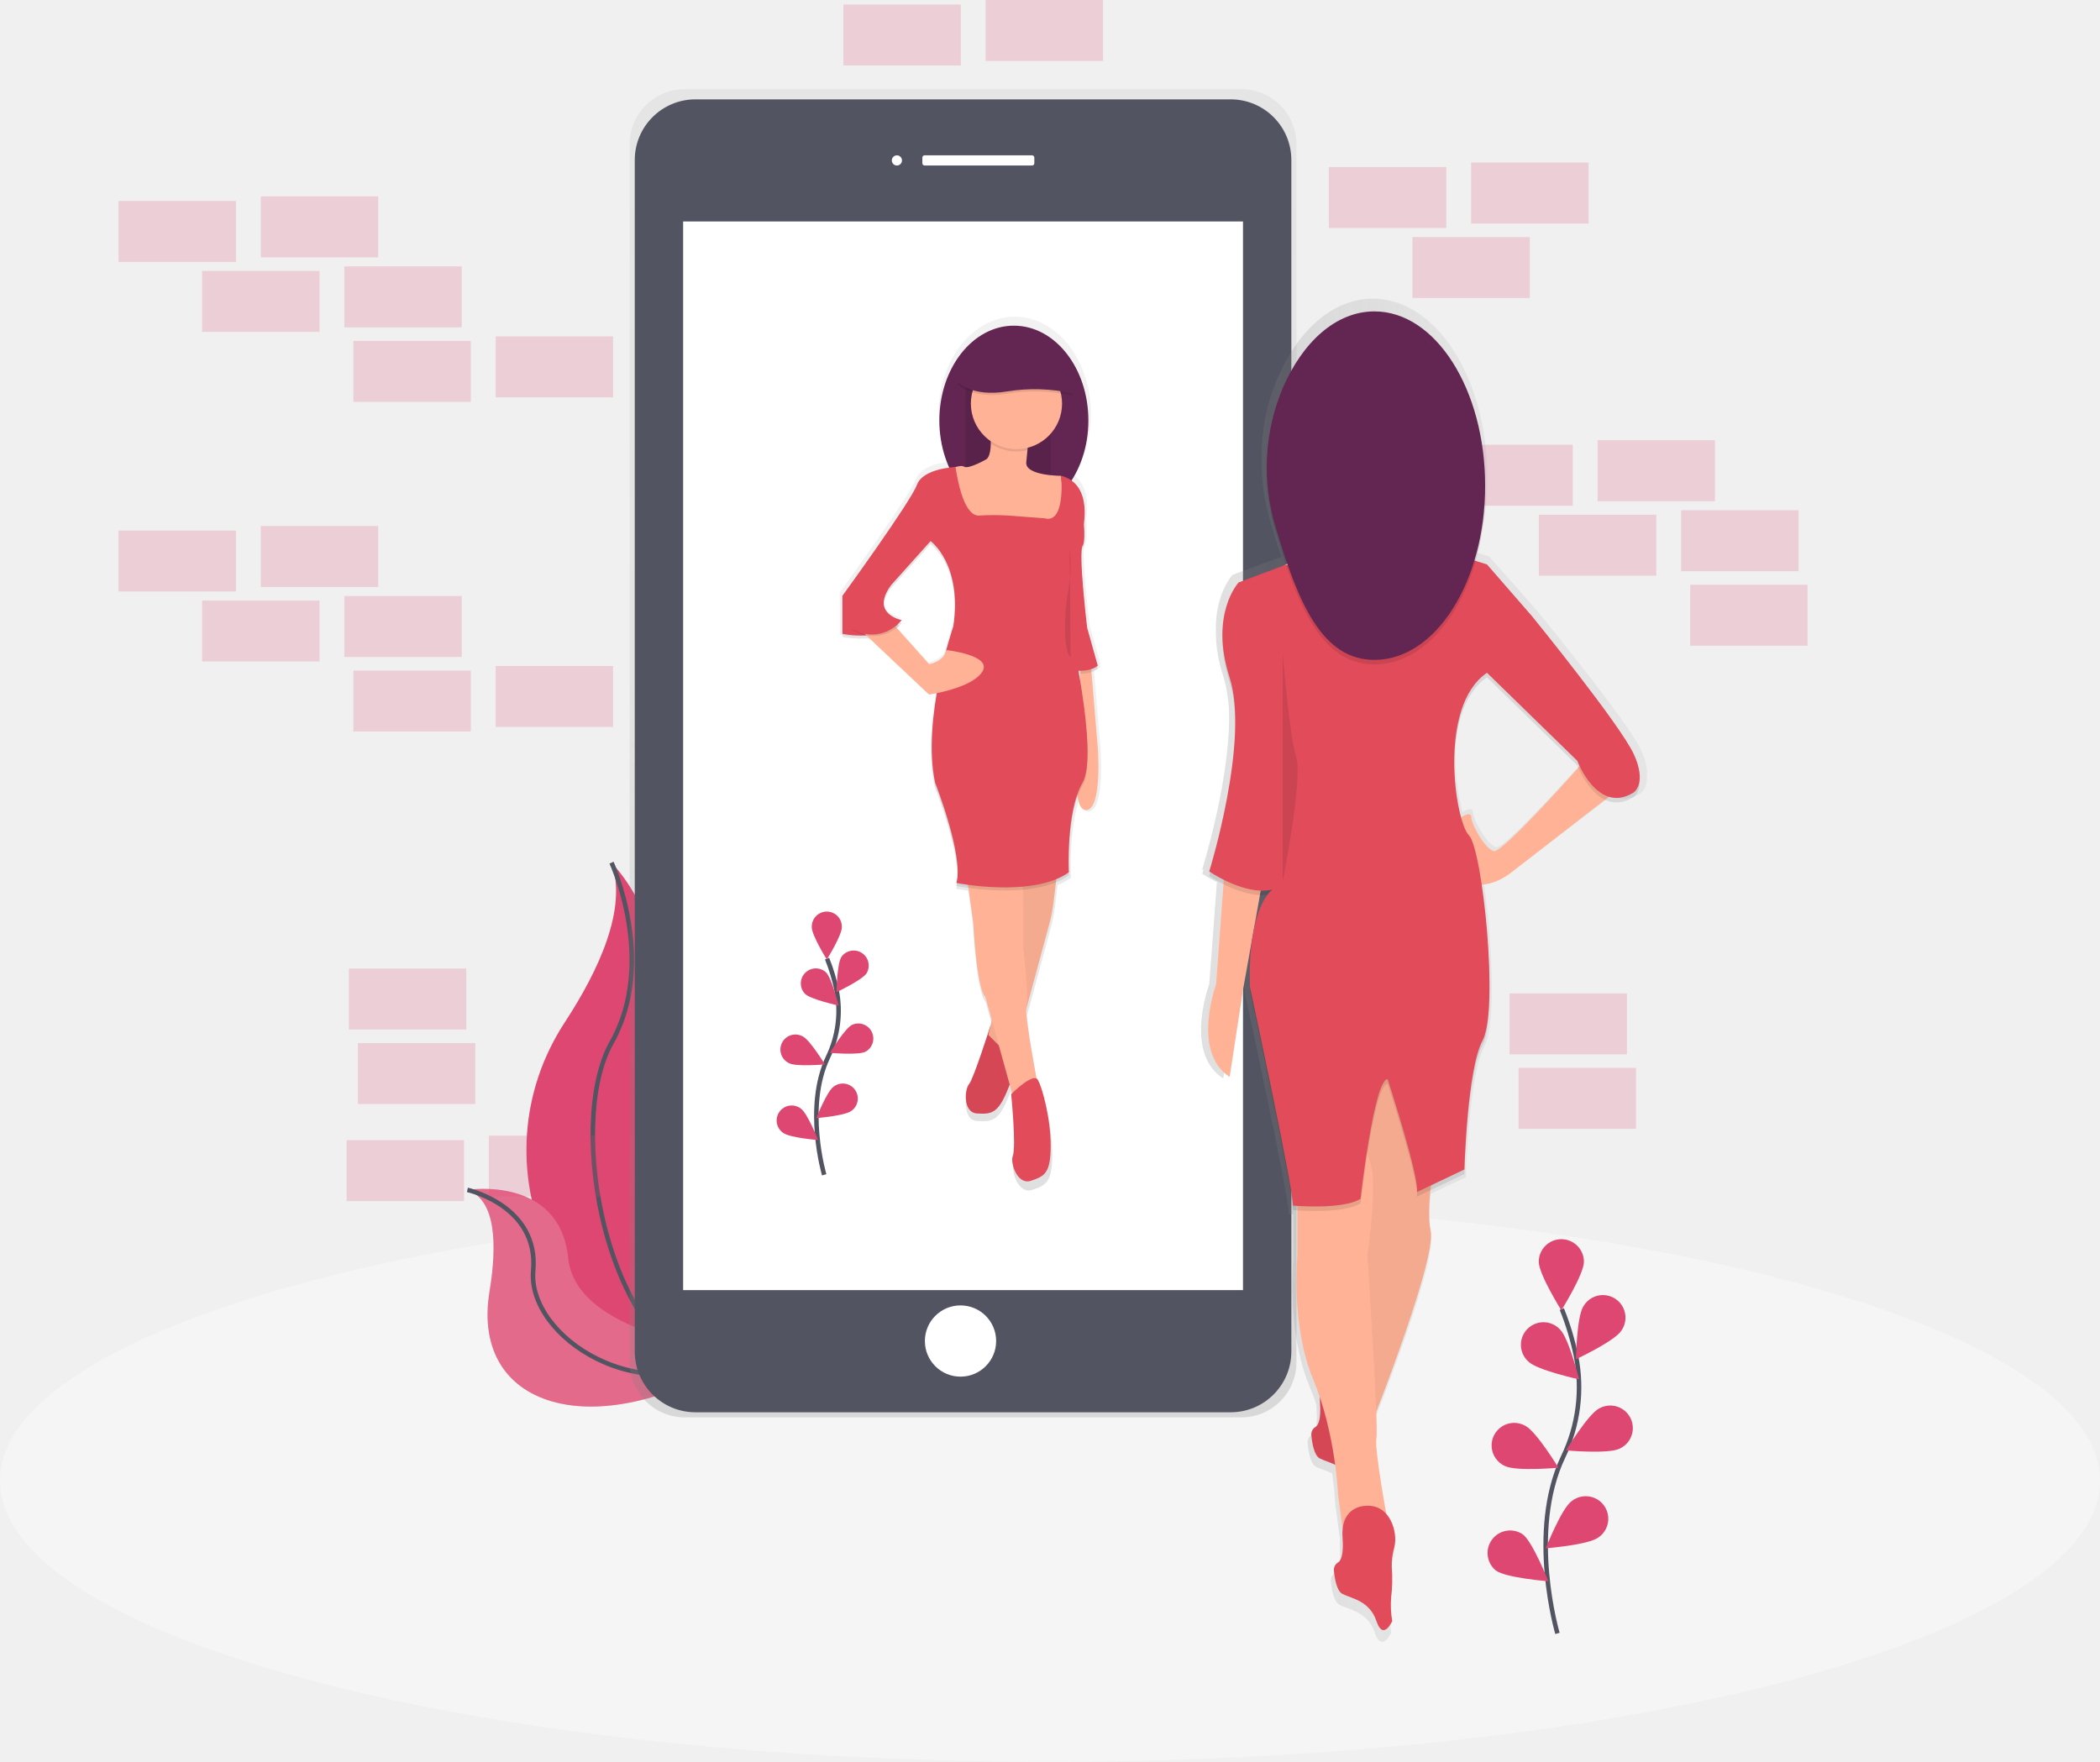
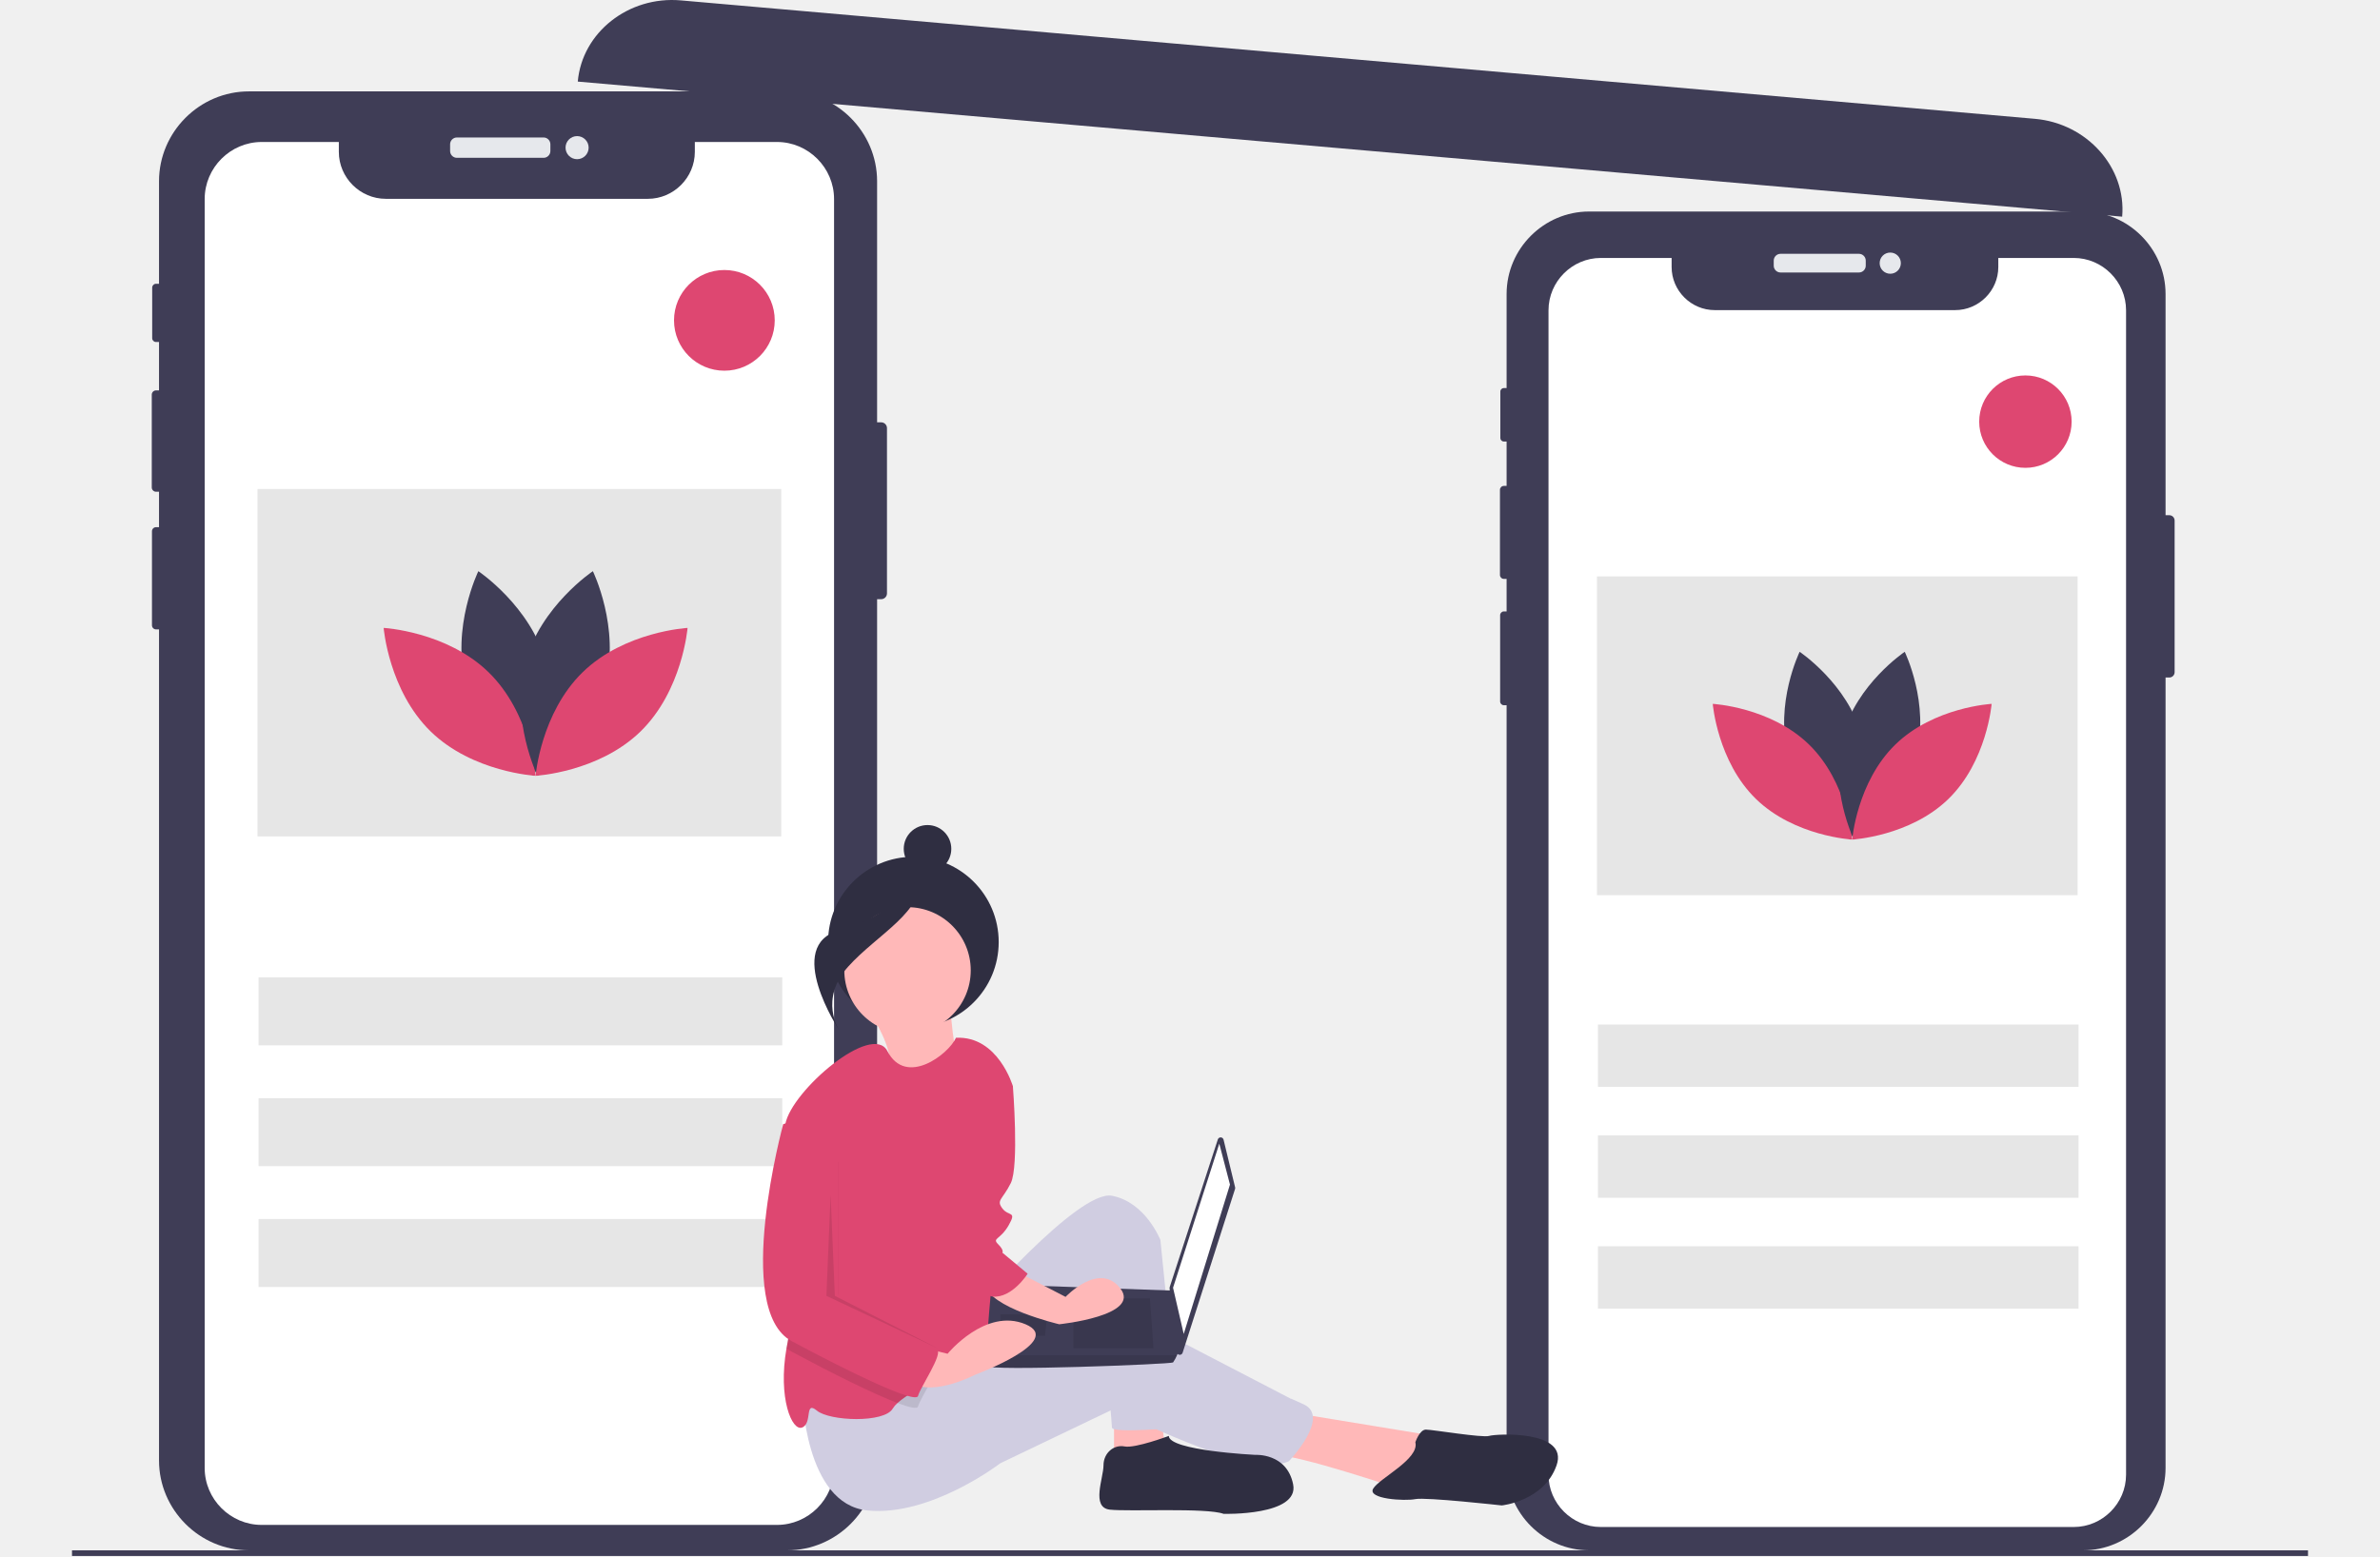
- <svg xmlns="http://www.w3.org/2000/svg" xmlns:xlink="http://www.w3.org/1999/xlink" id="c363684d-d76f-42c9-8b69-a6e1aed634c4" data-name="Layer 1" width="930" height="780.38" viewBox="0 0 930 780.38">
-   <defs>
-     <linearGradient id="687937cc-2277-482f-b2a5-92669ab19e4a" x1="561.5" y1="687.61" x2="561.5" y2="99.31" gradientUnits="userSpaceOnUse">
-       <stop offset="0" stop-color="gray" stop-opacity="0.25" />
-       <stop offset="0.54" stop-color="gray" stop-opacity="0.12" />
-       <stop offset="1" stop-color="gray" stop-opacity="0.1" />
-     </linearGradient>
-     <linearGradient id="e390a619-d90c-49a0-84e9-5acfc7aa6abd" x1="564.77" y1="587.09" x2="564.77" y2="200.06" xlink:href="#687937cc-2277-482f-b2a5-92669ab19e4a" />
-     <linearGradient id="f0637346-1fa4-4b03-a7c8-89311ccf1604" x1="666.9" y1="489.56" x2="864.37" y2="489.56" xlink:href="#687937cc-2277-482f-b2a5-92669ab19e4a" />
-   </defs>
-   <ellipse cx="465" cy="655.86" rx="465" ry="124.52" fill="#f5f5f5" />
-   <path d="M405.82,441.92s35.83,35.83,15.6,89S456.1,672.51,456.1,672.51s-.59-.09-1.68-.28c-73.59-13-110.16-97.16-69.24-159.69C400.39,489.3,412.88,462,405.82,441.92Z" transform="translate(-135 -59.81)" fill="#de4771" />
-   <path d="M405.82,441.92s20.23,43.92,0,79.75-3.47,136.39,50.28,150.84" transform="translate(-135 -59.81)" fill="none" stroke="#535461" stroke-miterlimit="10" stroke-width="2" />
-   <path d="M342,586.85s40.89-6.51,44.61,30.13,78.62,41.72,78.62,41.72l-1.4.93c-61.84,40.59-121,25.86-112-28C355.1,611.55,354.83,591.42,342,586.85Z" transform="translate(-135 -59.81)" fill="#de4771" />
-   <path d="M342,586.85s40.89-6.51,44.61,30.13,78.62,41.72,78.62,41.72l-1.4.93c-61.84,40.59-121,25.86-112-28C355.1,611.55,354.83,591.42,342,586.85Z" transform="translate(-135 -59.81)" fill="#f5f5f5" opacity="0.2" />
-   <path d="M342,586.85s31.74,7,29.13,35.82,47.13,63.45,94.1,36" transform="translate(-135 -59.81)" fill="none" stroke="#535461" stroke-miterlimit="10" stroke-width="2" />
-   <path d="M684.72,99.31H438.28a24.37,24.37,0,0,0-24.42,24.33V663.28a24.37,24.37,0,0,0,24.42,24.33H684.72a24.37,24.37,0,0,0,24.42-24.33V123.64A24.37,24.37,0,0,0,684.72,99.31Z" transform="translate(-135 -59.81)" fill="url(#687937cc-2277-482f-b2a5-92669ab19e4a)" />
-   <rect x="281.11" y="44.01" width="290.77" height="581.54" rx="26.87" ry="26.87" fill="#535461" />
-   <rect x="302.53" y="98.1" width="247.94" height="473.34" fill="#fff" />
-   <circle cx="397.2" cy="71.06" r="2.25" fill="#fff" />
-   <rect x="408.47" y="68.8" width="49.59" height="4.51" rx="1" ry="1" fill="#fff" />
-   <circle cx="425.37" cy="593.99" r="15.78" fill="#fff" />
-   <rect x="115.5" y="87" width="52" height="27" fill="#de4771" opacity="0.2" />
-   <rect x="152.5" y="118" width="52" height="27" fill="#de4771" opacity="0.2" />
-   <rect x="52.5" y="89" width="52" height="27" fill="#de4771" opacity="0.2" />
-   <rect x="436.5" width="52" height="27" fill="#de4771" opacity="0.2" />
-   <rect x="373.5" y="2" width="52" height="27" fill="#de4771" opacity="0.2" />
-   <rect x="219.5" y="149" width="52" height="27" fill="#de4771" opacity="0.2" />
-   <rect x="156.5" y="151" width="52" height="27" fill="#de4771" opacity="0.2" />
-   <rect x="89.5" y="120" width="52" height="27" fill="#de4771" opacity="0.2" />
-   <rect x="707.5" y="195" width="52" height="27" fill="#de4771" opacity="0.2" />
-   <rect x="744.5" y="226" width="52" height="27" fill="#de4771" opacity="0.2" />
-   <rect x="644.5" y="197" width="52" height="27" fill="#de4771" opacity="0.2" />
-   <rect x="748.5" y="259" width="52" height="27" fill="#de4771" opacity="0.2" />
-   <rect x="668.5" y="440" width="52" height="27" fill="#de4771" opacity="0.2" />
-   <rect x="672.5" y="473" width="52" height="27" fill="#de4771" opacity="0.2" />
-   <rect x="154.5" y="429" width="52" height="27" fill="#de4771" opacity="0.2" />
-   <rect x="158.5" y="462" width="52" height="27" fill="#de4771" opacity="0.2" />
-   <rect x="681.5" y="228" width="52" height="27" fill="#de4771" opacity="0.2" />
-   <rect x="115.5" y="233" width="52" height="27" fill="#de4771" opacity="0.2" />
-   <rect x="152.5" y="264" width="52" height="27" fill="#de4771" opacity="0.2" />
-   <rect x="52.5" y="235" width="52" height="27" fill="#de4771" opacity="0.2" />
-   <rect x="219.5" y="295" width="52" height="27" fill="#de4771" opacity="0.2" />
-   <rect x="156.5" y="297" width="52" height="27" fill="#de4771" opacity="0.2" />
-   <rect x="89.5" y="266" width="52" height="27" fill="#de4771" opacity="0.2" />
-   <rect x="216.5" y="503" width="52" height="27" fill="#de4771" opacity="0.2" />
-   <rect x="153.5" y="505" width="52" height="27" fill="#de4771" opacity="0.2" />
-   <rect x="651.5" y="72" width="52" height="27" fill="#de4771" opacity="0.2" />
-   <rect x="588.5" y="74" width="52" height="27" fill="#de4771" opacity="0.2" />
-   <rect x="625.5" y="105" width="52" height="27" fill="#de4771" opacity="0.2" />
-   <path d="M824.73,783.31s-13.26-45,2.49-78.14a71.09,71.09,0,0,0,5.75-44.6,119.57,119.57,0,0,0-6.31-20.93" transform="translate(-135 -59.81)" fill="none" stroke="#535461" stroke-miterlimit="10" stroke-width="2" />
-   <path d="M836.45,618.69c0,5.52-10,21.51-10,21.51s-10-16-10-21.51a10,10,0,0,1,20,0Z" transform="translate(-135 -59.81)" fill="#de4771" />
-   <path d="M853,649.25c-3,4.63-20.08,12.63-20.08,12.63s.31-18.86,3.31-23.49A10,10,0,1,1,853,649.25Z" transform="translate(-135 -59.81)" fill="#de4771" />
-   <path d="M852.24,701.47c-4.93,2.48-23.71.77-23.71.77s9.79-16.12,14.71-18.6a10,10,0,1,1,9,17.84Z" transform="translate(-135 -59.81)" fill="#de4771" />
-   <path d="M842.8,740.85c-4.44,3.28-23.24,4.76-23.24,4.76s6.92-17.54,11.36-20.82a10,10,0,1,1,11.88,16.06Z" transform="translate(-135 -59.81)" fill="#de4771" />
-   <path d="M811.91,662.95c4,3.84,22.39,7.83,22.39,7.83s-4.51-18.31-8.47-22.15a10,10,0,1,0-13.92,14.33Z" transform="translate(-135 -59.81)" fill="#de4771" />
-   <path d="M801.45,709.15c4.93,2.48,23.71.77,23.71.77s-9.79-16.12-14.71-18.6a10,10,0,1,0-9,17.84Z" transform="translate(-135 -59.81)" fill="#de4771" />
-   <path d="M797.45,755.45c4.44,3.28,23.24,4.76,23.24,4.76s-6.92-17.54-11.36-20.82a10,10,0,0,0-11.88,16.06Z" transform="translate(-135 -59.81)" fill="#de4771" />
-   <path d="M500,580.18s-8.83-30,1.66-52.07a47.37,47.37,0,0,0,3.83-29.72,79.67,79.67,0,0,0-4.21-13.95" transform="translate(-135 -59.81)" fill="none" stroke="#535461" stroke-miterlimit="10" stroke-width="2" />
-   <path d="M507.82,470.49c0,3.68-6.66,14.33-6.66,14.33s-6.66-10.66-6.66-14.33a6.66,6.66,0,1,1,13.31,0Z" transform="translate(-135 -59.81)" fill="#de4771" />
-   <path d="M518.82,490.85c-2,3.09-13.38,8.42-13.38,8.42s.21-12.56,2.2-15.65a6.66,6.66,0,0,1,11.17,7.23Z" transform="translate(-135 -59.81)" fill="#de4771" />
-   <path d="M518.34,525.64c-3.28,1.65-15.8.51-15.8.51s6.52-10.74,9.8-12.4a6.66,6.66,0,0,1,6,11.88Z" transform="translate(-135 -59.81)" fill="#de4771" />
-   <path d="M512,551.89c-3,2.19-15.48,3.17-15.48,3.17s4.61-11.69,7.57-13.87a6.66,6.66,0,1,1,7.92,10.7Z" transform="translate(-135 -59.81)" fill="#de4771" />
-   <path d="M491.47,500c2.64,2.56,14.92,5.21,14.92,5.21s-3-12.2-5.64-14.76a6.66,6.66,0,0,0-9.27,9.55Z" transform="translate(-135 -59.81)" fill="#de4771" />
-   <path d="M484.5,530.76c3.28,1.65,15.8.51,15.8.51s-6.52-10.74-9.8-12.4a6.66,6.66,0,1,0-6,11.88Z" transform="translate(-135 -59.81)" fill="#de4771" />
-   <path d="M481.83,561.61c3,2.19,15.48,3.17,15.48,3.17s-4.61-11.69-7.57-13.87a6.66,6.66,0,1,0-7.92,10.7Z" transform="translate(-135 -59.81)" fill="#de4771" />
-   <path d="M622.35,391l-2.85-34.19a8.94,8.94,0,0,0,2.85-1.54l-.32-1.14c.11-.08.22-.15.32-.23l-4.81-17.18s-2.51-20.93-2.63-31.43c0-2.23.19-3.8.57-4.31.61-.82.8-3,.76-5.76,0-1.63,0-3.52-.19-5.45.73-4.93,1.19-14.74-5.57-19.62a50.32,50.32,0,0,0,7.62-27.16c0-23.69-15.09-42.89-33.7-42.89s-33.7,19.2-33.7,42.89a51.92,51.92,0,0,0,4.46,21.31c-4.41.57-12.62,2.35-14.6,7.81-2.75,7.56-33.67,50.17-33.67,50.17v18.56a43.7,43.7,0,0,0,12.14.64l27,25.47s1.38-.2,3.49-.63a144.84,144.84,0,0,0-2.27,25,78.84,78.84,0,0,0,1.54,16.86S558.66,433,559,447.67a18.37,18.37,0,0,1-.56,4.45l.29.06c-.08.46-.17.9-.29,1.32,0,0,2.06.41,5.39.86L566,470s1.37,29.55,5.5,33.67l2.92,10.5-.57,2.47h0s-7.49,23.11-9.69,26.47c-1.33,1.48-2.19,7.11-.43,10.54a4.58,4.58,0,0,0,4.07,2.72c6.51.35,9.57.08,14.11-11.43l.63-1.61,1.09,3.92-.42.41s2.41,23.71.69,28.18c-1.1,2.87,2.06,13.06,8.25,11S601,583.38,601,571s-3.78-26.46-5.84-29.89a1.41,1.41,0,0,0-.58-.54c-1.83-9.87-4.6-25.53-4.74-31l10.57-39a67.31,67.31,0,0,0,1.85-9.5l1.12-9.23a28.9,28.9,0,0,0,5.86-3.13s0-.49,0-1.34l0,0s-.08-1.67-.1-4.37c0-7.34.63-20.23,4-29.71.7,3.71,2,6.37,4.35,5.9C624.41,417.76,622.35,391,622.35,391Zm-8.47-33.41h.56l-.12,2.59Q614.1,358.83,613.87,357.55Zm-60-10.77c-1.15,5.31-7.78,6.38-7.78,6.38l-14.61-16.3a15.43,15.43,0,0,0,2.24-2.26s-.39-.08-1-.26c.35-.35.68-.72,1-1.12,0,0-7.52-1.43-8.08-7.14.18-2,1.12-4.37,3.27-7.29l17.87-19.93s10.79,7.73,11,28.05a67.71,67.71,0,0,1-.73,9.06s-1.44,4.18-3.21,10.8Z" transform="translate(-135 -59.81)" fill="url(#e390a619-d90c-49a0-84e9-5acfc7aa6abd)" />
-   <path d="M617.79,350.63,621.16,391s2,26.25-4.71,27.59-4.71-23.56-4.71-23.56l2-44.42Z" transform="translate(-135 -59.81)" fill="#ffb296" />
-   <path d="M621.16,356l-4.71-16.83s-4-33.65-2-36.34-.67-20.86-.67-20.86l-8.41,11.44L603,317,609.72,358S617.12,359.38,621.16,356Z" transform="translate(-135 -59.81)" opacity="0.1" />
-   <ellipse cx="449" cy="186.25" rx="33" ry="42" fill="#632652" />
-   <path d="M621.16,354.67l-4.71-16.83s-4-33.65-2-36.34-.67-20.86-.67-20.86l-8.41,11.44L603,315.63l6.73,41.05S617.12,358,621.16,354.67Z" transform="translate(-135 -59.81)" fill="#e14b5a" />
-   <path d="M573.64,514.09s-7.49,23.68-9.49,25.92-2.81,12.64,3.56,13,9.37.08,13.82-11.19,9-24.67,8.36-28.54S573.64,514.09,573.64,514.09Z" transform="translate(-135 -59.81)" fill="#e14b5a" />
-   <path d="M573.64,514.09s-7.33,22.63-9.49,25.92c-1.65,2.52-2.81,12.64,3.56,13s9.37.08,13.82-11.19,9-24.67,8.36-28.54S573.64,514.09,573.64,514.09Z" transform="translate(-135 -59.81)" opacity="0.05" />
-   <rect x="427.61" y="167.66" width="37.69" height="43.07" fill="#632652" />
-   <rect x="427.61" y="167.66" width="37.69" height="43.07" opacity="0.1" />
-   <path d="M572,242.27s4,16.83,0,20.86c0,0-8.08,4.71-10.1,3.37s-10.1,2.69-10.1,2.69l12.79,28.27,26.92,2,14.13-4V280l-.67-9.42s-16.15,0-15.48-6.06,2-22.21,2-22.21Z" transform="translate(-135 -59.81)" fill="#ffb296" />
-   <path d="M603.66,442.16l-2.12,17.49a65.91,65.91,0,0,1-1.81,9.3l-16.26,60L572.7,518.22l12.11-52.5,3.37-30.29Z" transform="translate(-135 -59.81)" fill="#ffb296" />
-   <path d="M603.66,442.16l-2.12,17.49a65.91,65.91,0,0,1-1.81,9.3l-16.26,60L572.7,518.22l12.11-52.5,3.37-30.29Z" transform="translate(-135 -59.81)" opacity="0.05" />
-   <path d="M562.61,444.18,566,468.41s1.35,28.94,5.38,33l13.46,48.46,10.77-4s-7.4-37.69-6.06-40.38-1.35-25.58-1.35-25.58V464.37s0-15.48-.67-20.19S562.61,444.18,562.61,444.18Z" transform="translate(-135 -59.81)" fill="#ffb296" />
-   <path d="M582.8,544.46s2.36,23.22.67,27.59c-1.08,2.81,2,12.79,8.08,10.77s8.75-3.37,8.75-15.48-3.7-25.91-5.72-29.28S582.8,544.46,582.8,544.46Z" transform="translate(-135 -59.81)" fill="#e14b5a" />
-   <path d="M568.49,289.52c-2.74.12-7.44-2.75-10.34-21.49,0,0-14.39.5-17.08,7.9s-33,49.13-33,49.13v16.83s18.17,4,26.25-6.06c0,0-14.13-2.69-4.71-15.48l17.5-19.52s14.13,10.1,10.1,37.69c0,0-14.13,41.05-8.08,69.32,0,0,12.79,32.31,9.42,44.42,0,0,33.65,6.73,49.8-4.71,0,0-1.35-26.92,6.06-39.71s-6.06-70.67-6.06-70.67-8.26-16.3-2.87-22.36,1-20,1-20,13.31-18.89-1.49-22.92c0,0,2,21.54-7.4,18.84l-16.83-1.26A104.79,104.79,0,0,0,568.49,289.52Z" transform="translate(-135 -59.81)" opacity="0.1" />
-   <path d="M568.49,288.17c-2.74.12-7.44-2.75-10.34-21.49,0,0-14.39.5-17.08,7.9s-33,49.13-33,49.13v16.83s18.17,4,26.25-6.06c0,0-14.13-2.69-4.71-15.48l17.5-19.52s14.13,10.1,10.1,37.69c0,0-14.13,41.05-8.08,69.32,0,0,12.79,32.31,9.42,44.42,0,0,33.65,6.73,49.8-4.71,0,0-1.35-26.92,6.06-39.71s-6.06-70.67-6.06-70.67-6.06-15.48-.67-21.54.67-20.86.67-20.86l6.06,1.35s5.38-20.19-9.42-24.23c0,0,2,21.54-7.4,18.84l-16.83-1.26A104.79,104.79,0,0,0,568.49,288.17Z" transform="translate(-135 -59.81)" fill="#e14b5a" />
-   <path d="M529,334.48,546.45,354s6.5-1,7.62-6.25c0,0,20.64,2.21,15.93,9.61s-23.56,10.1-23.56,10.1l-35-33Z" transform="translate(-135 -59.81)" fill="#ffb296" />
-   <path d="M590.16,259.15c.66-7,1.39-15.86,1.39-15.86H572a72,72,0,0,1,1.79,13,20.23,20.23,0,0,0,16.34,2.86Z" transform="translate(-135 -59.81)" opacity="0.1" />
-   <circle cx="450.15" cy="178.76" r="20.19" fill="#ffb296" />
-   <path d="M512.47,338.85S523,346,533.21,337l-8-6.26H511.79Z" transform="translate(-135 -59.81)" opacity="0.1" />
-   <path d="M511.79,338.18s10.54,7.14,20.75-1.81l-8-6.26H511.12Z" transform="translate(-135 -59.81)" fill="#e14b5a" />
-   <path d="M608.71,302.51A63.47,63.47,0,0,1,608,322c-2,11.44-1.81,26.25,1.11,28.94" transform="translate(-135 -59.81)" opacity="0.1" />
-   <path d="M559,229.84s6,7,22,4.35a76.32,76.32,0,0,1,29,.87l-4-11.3-11-8.7H579l-14,8.7Z" transform="translate(-135 -59.81)" opacity="0.1" />
-   <path d="M559,228.84s6,7,22,4.35a76.32,76.32,0,0,1,29,.87l-4-11.3-11-8.7H579l-14,8.7Z" transform="translate(-135 -59.81)" fill="#632652" />
-   <path d="M861.62,391.83c-6.2-13.24-46.48-62.14-46.48-62.14l-20.66-23.43-5.25-1.62a116.26,116.26,0,0,0,4.36-31.93c0-.34,0-.68,0-1s0-.68,0-1c0-43.42-22.66-78.62-50.62-78.62-17.47,0-32.88,13.75-42,34.66a88.81,88.81,0,0,0-7.27,36.21,94.26,94.26,0,0,0,4,28.34c1.57,5.24,3.15,10.26,4.79,15l-.48.29-21.16,7.83s-7.71,8.21-7.39,24.61a60.91,60.91,0,0,0,3.26,20.21,64.62,64.62,0,0,1,2.6,19c-.25,29.57-11.89,66.56-11.89,66.56l.52.34c-.33,1.1-.52,1.7-.52,1.7a61.24,61.24,0,0,0,6.49,3.69l-3.4,45.2s-11.36,30.56,6.2,41.76l6.2-39.73,7.66-42.29a22.64,22.64,0,0,0,2.67,0c.25,0,.5-.06.75-.08-3.13,4.15-8.26,14.58-8,38.24,0,1.66,0,3.37.06,5.17,0,0,20.66,94.73,19.63,98.81,0,0,.77.07,2.07.15V618s-3.1,31.58,7.23,56c1.12,2.66,2.13,5.35,3,8,0,.68,0,1.39.06,2.15.56,7.72-.7,10.37-2,11.17a3.89,3.89,0,0,0-2,3.59c.33,3.78,1.27,9.38,4,10.71,1.79.88,4.36,1.58,6.94,2.82,1.12,8.1,1.32,13.47,1.32,13.47l2.07,15.28h.07a21.51,21.51,0,0,0-.07,4.09c.56,7.72-.7,10.37-2,11.17a3.89,3.89,0,0,0-2,3.59c.33,3.78,1.27,9.38,4,10.71,4.13,2,12.4,3.06,15.49,12.22s7.23,0,7.23,0a41.72,41.72,0,0,1-.48-10.85,66.37,66.37,0,0,0,.26-13.51,28.77,28.77,0,0,1,1.25-9.26c1-4.13-.08-10.62-3.74-14.69-1.56-8.53-5.34-30.14-4.52-34.21.22-1.1.16-5.55-.08-11.85,10.09-25.9,27.07-71.77,24.87-81.87-1-4.62-.81-11.27-.1-18.14l15.59-7.32s1.27-45.33,8.26-58.06c2.37-4.32,3.28-14.21,3.22-26a326.68,326.68,0,0,0-3.55-46.44c3.44-.29,7.55-1.33,12.72-5l43.64-33.37c3.66,1.72,8.08,1.88,13.18-1.26,0,0,3.11-2.05,2.72-8C864.54,400.55,864,396.85,861.62,391.83Zm-64,43.23c-4.13-1-10.33-12.4-10.33-15.49s-4.63-.06-4.65,0a101.28,101.28,0,0,1-3.09-24.35c.15-15.59,3.85-32.07,15-39.65l41.32,40.29s.15.39.44,1.06C826.55,407.69,800.92,435.9,797.58,435.06Z" transform="translate(-135 -59.81)" fill="url(#f0637346-1fa4-4b03-a7c8-89311ccf1604)" />
-   <path d="M729.56,666.81s-11,0-10,14c.54,7.58-.68,10.18-1.91,11a3.84,3.84,0,0,0-1.92,3.53c.32,3.71,1.23,9.21,3.83,10.51,4,2,12,3,15,12s7,0,7,0a41.52,41.52,0,0,1-.47-10.65,66.06,66.06,0,0,0,.26-13.26,28.61,28.61,0,0,1,1.21-9.09C744.06,678.31,740.56,665.81,729.56,666.81Z" transform="translate(-135 -59.81)" fill="#e14b5a" />
-   <path d="M729.56,666.81s-11,0-10,14c.54,7.58-.68,10.18-1.91,11a3.84,3.84,0,0,0-1.92,3.53c.32,3.71,1.23,9.21,3.83,10.51,4,2,12,3,15,12s7,0,7,0a41.52,41.52,0,0,1-.47-10.65,66.06,66.06,0,0,0,.26-13.26,28.61,28.61,0,0,1,1.21-9.09C744.06,678.31,740.56,665.81,729.56,666.81Z" transform="translate(-135 -59.81)" opacity="0.05" />
-   <path d="M837.56,395.81s-37,42-41,41-10-12-10-15-4.5,0-4.5,0,1.5,30,5.5,30,9,0,16-5l49-38Z" transform="translate(-135 -59.81)" fill="#ffb296" />
-   <path d="M677.56,441.81l-4,54s-11,30,6,41l6-39,10-56Z" transform="translate(-135 -59.81)" fill="#ffb296" />
-   <path d="M773.56,557.81s-8,33-5,47-31,98-31,98l-12-12,8-93,10-78Z" transform="translate(-135 -59.81)" fill="#ffb296" />
-   <path d="M773.56,557.81s-8,33-5,47-31,98-31,98l-12-12,8-93,10-78Z" transform="translate(-135 -59.81)" opacity="0.05" />
-   <path d="M709.56,584.81v31s-3,31,7,55,11,51,11,51l2,15,20-3s-6-32-5-37-4-81-4-81,4-27,2-38-10-24-10-24Z" transform="translate(-135 -59.81)" fill="#ffb296" />
-   <path d="M739.56,726.81s-11,0-10,14c.54,7.58-.68,10.18-1.91,11a3.84,3.84,0,0,0-1.92,3.53c.32,3.71,1.23,9.21,3.83,10.51,4,2,12,3,15,12s7,0,7,0a41.52,41.52,0,0,1-.47-10.65,66.06,66.06,0,0,0,.26-13.26,28.61,28.61,0,0,1,1.21-9.09C754.06,738.31,750.56,725.81,739.56,726.81Z" transform="translate(-135 -59.81)" fill="#e14b5a" />
-   <circle cx="609.56" cy="194" r="30" fill="#ffb296" />
-   <path d="M759.56,258.81s-9,42,25,52-38,22-38,22l-51-18s57-28,43-56Z" transform="translate(-135 -59.81)" fill="#ffb296" />
-   <path d="M744.56,314.81,704,312.12l-20.48,7.69s-13,14-4,42-9,86-9,86,13.5,9.28,25,8.47a17.44,17.44,0,0,0,3-.47s-11,7-10,43c0,0,20,93,19,97,0,0,22,2,30-3,0,0,6-53,12-53,0,0,14,43,13,50l21-10s1.23-44.5,8-57c7.44-13.75,0-85-6-91s-14-57,8-72l40,39s9,24,25,14c0,0,6-4,0-17s-45-61-45-61l-20-23-16-5S755.56,323.81,744.56,314.81Z" transform="translate(-135 -59.81)" opacity="0.1" />
-   <path d="M744.56,312.81,704,310.12l-20.48,7.69s-13,14-4,42-9,86-9,86,13.5,9.28,25,8.47a17.44,17.44,0,0,0,3-.47s-11,7-10,43c0,0,20,93,19,97,0,0,22,2,30-3,0,0,6-53,12-53,0,0,14,43,13,50l21-10s1.23-44.5,8-57c7.44-13.75,0-85-6-91s-14-57,8-72l40,39s9,24,25,14c0,0,6-4,0-17s-45-61-45-61l-20-23-16-5S755.56,321.81,744.56,312.81Z" transform="translate(-135 -59.81)" fill="#e14b5a" />
-   <path d="M703.06,349.31s3,37,6,46-6,55-6,55" transform="translate(-135 -59.81)" opacity="0.1" />
-   <path d="M703.06,233.73a90.65,90.65,0,0,0-3.19,61.37c10.09,34.15,20.71,59,43.83,59,27.06,0,49-34.56,49-77.18s-21.94-77.18-49-77.18C726.78,199.7,711.87,213.2,703.06,233.73Z" transform="translate(-135 -59.81)" opacity="0.1" />
-   <path d="M703.06,231.73a90.65,90.65,0,0,0-3.19,61.37c10.09,34.15,20.71,59,43.83,59,27.06,0,49-34.56,49-77.18s-21.94-77.18-49-77.18C726.78,197.7,711.87,211.2,703.06,231.73Z" transform="translate(-135 -59.81)" fill="#632652" />
+ <svg xmlns="http://www.w3.org/2000/svg" width="100%" height="100%" viewBox="0 0 888 581" version="1.1" xml:space="preserve" style="fill-rule:evenodd;clip-rule:evenodd;stroke-linejoin:round;stroke-miterlimit:2;">
+   <g transform="matrix(0.86213,0,0,0.86213,140.289,78.9448)">
+     <g transform="matrix(1,0,0,1,-156,-159.638)">
+       <path d="M934.4,293.398L934.4,359.078C934.396,360.333 933.365,361.365 932.11,361.368L930.48,361.368L930.48,703.518C930.479,723.102 914.364,739.217 894.78,739.218L680.99,739.218C661.41,739.216 645.3,723.104 645.3,703.525C645.3,703.523 645.3,703.521 645.3,703.518L645.3,373.368L644.12,373.368C643.234,373.37 642.504,372.644 642.5,371.758L642.5,334.378C642.5,333.489 643.231,332.758 644.119,332.758L645.3,332.758L645.3,318.678L644.11,318.678C643.18,318.675 642.418,317.908 642.42,316.978L642.42,280.108C642.422,279.182 643.183,278.421 644.11,278.418L645.3,278.418L645.3,259.198L644.088,259.198C643.266,259.198 642.59,258.522 642.59,257.7C642.59,257.7 642.59,257.699 642.59,257.698L642.59,237.578C642.588,236.753 643.264,236.072 644.09,236.068L645.3,236.068L645.3,195.328C645.3,175.75 661.411,159.639 680.99,159.638L894.78,159.638C914.36,159.638 930.474,175.748 930.48,195.328L930.48,291.108L932.11,291.108C933.365,291.112 934.396,292.143 934.4,293.398Z" style="fill:rgb(63,61,86);fill-rule:nonzero;" />
+     </g>
+     <path d="M644.727,21.255C644.727,19.628 643.406,18.307 641.778,18.307L607.852,18.307C606.224,18.307 604.903,19.628 604.903,21.255L604.903,23.445C604.903,25.072 606.224,26.393 607.852,26.393L641.778,26.393C643.406,26.393 644.727,25.072 644.727,23.445L644.727,21.255Z" style="fill:rgb(230,232,236);" />
+     <circle cx="655.335" cy="22.35" r="4.587" style="fill:rgb(230,232,236);" />
+     <g transform="matrix(1,0,0,1,-156,-159.638)">
+       <path d="M913.385,202.388L913.385,706.478C913.379,718.9 903.156,729.118 890.735,729.118L686.085,729.118C686.072,729.118 686.058,729.118 686.045,729.118C673.642,729.118 663.435,718.911 663.435,706.508C663.435,706.498 663.435,706.488 663.435,706.478L663.435,202.388C663.435,202.388 663.435,202.388 663.435,202.387C663.435,189.962 673.659,179.738 686.084,179.738L716.715,179.738L716.715,183.668C716.715,193.899 725.134,202.318 735.365,202.318L839.445,202.318C849.676,202.318 858.095,193.899 858.095,183.668L858.095,179.738L890.735,179.738C890.737,179.738 890.74,179.738 890.742,179.738C903.163,179.738 913.385,189.959 913.385,202.381C913.385,202.383 913.385,202.386 913.385,202.388Z" style="fill:white;fill-rule:nonzero;" />
+     </g>
+     <rect x="528.827" y="351.959" width="208" height="27" style="fill:rgb(230,230,230);" />
+     <rect x="528.827" y="399.959" width="208" height="27" style="fill:rgb(230,230,230);" />
+     <rect x="528.827" y="447.959" width="208" height="27" style="fill:rgb(230,230,230);" />
+     <circle cx="713.827" cy="90.959" r="20" style="fill:rgb(222,71,113);" />
+     <rect x="528.41" y="157.959" width="208" height="138" style="fill:rgb(230,230,230);" />
+     <g transform="matrix(1,0,0,1,-156,-159.638)">
+       <path d="M767.235,395.188C773.309,417.638 794.111,431.542 794.111,431.542C794.111,431.542 805.066,409.047 798.993,386.597C792.92,364.147 772.118,350.243 772.118,350.243C772.118,350.243 761.162,372.738 767.235,395.188Z" style="fill:rgb(63,61,86);fill-rule:nonzero;" />
+     </g>
+     <g transform="matrix(1,0,0,1,-156,-159.638)">
+       <path d="M776.159,390.363C792.824,406.586 794.86,431.524 794.86,431.524C794.86,431.524 769.876,430.16 753.211,413.937C736.547,397.714 734.511,372.777 734.511,372.777C734.511,372.777 759.495,374.141 776.159,390.363Z" style="fill:rgb(222,71,113);fill-rule:nonzero;" />
+     </g>
+     <g transform="matrix(1,0,0,1,-156,-159.638)">
+       <path d="M822.484,395.188C816.411,417.638 795.609,431.542 795.609,431.542C795.609,431.542 784.654,409.047 790.727,386.597C796.8,364.147 817.602,350.243 817.602,350.243C817.602,350.243 828.557,372.738 822.484,395.188Z" style="fill:rgb(63,61,86);fill-rule:nonzero;" />
+     </g>
+     <g transform="matrix(1,0,0,1,-156,-159.638)">
+       <path d="M813.56,390.363C796.895,406.586 794.86,431.524 794.86,431.524C794.86,431.524 819.843,430.16 836.508,413.937C853.173,397.714 855.209,372.777 855.209,372.777C855.209,372.777 830.225,374.141 813.56,390.363Z" style="fill:rgb(222,71,113);fill-rule:nonzero;" />
+     </g>
+   </g>
+   <g transform="matrix(0.939492,0,0,0.939492,-400.363,34.1075)">
+     <g transform="matrix(1,0,0,1,-156,-159.638)">
+       <path d="M934.4,293.398L934.4,359.078C934.396,360.333 933.365,361.365 932.11,361.368L930.48,361.368L930.48,703.518C930.479,723.102 914.364,739.217 894.78,739.218L680.99,739.218C661.41,739.216 645.3,723.104 645.3,703.525C645.3,703.523 645.3,703.521 645.3,703.518L645.3,373.368L644.12,373.368C643.234,373.37 642.504,372.644 642.5,371.758L642.5,334.378C642.5,333.489 643.231,332.758 644.119,332.758L645.3,332.758L645.3,318.678L644.11,318.678C643.18,318.675 642.418,317.908 642.42,316.978L642.42,280.108C642.422,279.182 643.183,278.421 644.11,278.418L645.3,278.418L645.3,259.198L644.088,259.198C643.266,259.198 642.59,258.522 642.59,257.7C642.59,257.7 642.59,257.699 642.59,257.698L642.59,237.578C642.588,236.753 643.264,236.072 644.09,236.068L645.3,236.068L645.3,195.328C645.3,175.75 661.411,159.639 680.99,159.638L894.78,159.638C914.36,159.638 930.474,175.748 930.48,195.328L930.48,291.108L932.11,291.108C933.365,291.112 934.396,292.143 934.4,293.398Z" style="fill:rgb(63,61,86);fill-rule:nonzero;" />
+     </g>
+     <path d="M644.727,21.012C644.727,19.519 643.514,18.307 642.021,18.307L607.609,18.307C606.116,18.307 604.903,19.519 604.903,21.012L604.903,23.688C604.903,25.181 606.116,26.393 607.609,26.393L642.021,26.393C643.514,26.393 644.727,25.181 644.727,23.688L644.727,21.012Z" style="fill:rgb(230,232,236);" />
+     <circle cx="655.335" cy="22.35" r="4.587" style="fill:rgb(230,232,236);" />
+     <g transform="matrix(1,0,0,1,-156,-159.638)">
+       <path d="M913.385,202.388L913.385,706.478C913.379,718.9 903.156,729.118 890.735,729.118L686.085,729.118C686.072,729.118 686.058,729.118 686.045,729.118C673.642,729.118 663.435,718.911 663.435,706.508C663.435,706.498 663.435,706.488 663.435,706.478L663.435,202.388C663.435,202.388 663.435,202.388 663.435,202.387C663.435,189.962 673.659,179.738 686.084,179.738L716.715,179.738L716.715,183.668C716.715,193.899 725.134,202.318 735.365,202.318L839.445,202.318C849.676,202.318 858.095,193.899 858.095,183.668L858.095,179.738L890.735,179.738C890.737,179.738 890.74,179.738 890.742,179.738C903.163,179.738 913.385,189.959 913.385,202.381C913.385,202.383 913.385,202.386 913.385,202.388Z" style="fill:white;fill-rule:nonzero;" />
+     </g>
+     <rect x="528.827" y="351.959" width="208" height="27" style="fill:rgb(230,230,230);" />
+     <rect x="528.827" y="399.959" width="208" height="27" style="fill:rgb(230,230,230);" />
+     <rect x="528.827" y="447.959" width="208" height="27" style="fill:rgb(230,230,230);" />
+     <circle cx="713.827" cy="90.959" r="20" style="fill:rgb(222,71,113);" />
+     <rect x="528.41" y="157.959" width="208" height="138" style="fill:rgb(230,230,230);" />
+     <g transform="matrix(1,0,0,1,-156,-159.638)">
+       <path d="M767.235,395.188C773.309,417.638 794.111,431.542 794.111,431.542C794.111,431.542 805.066,409.047 798.993,386.597C792.92,364.147 772.118,350.243 772.118,350.243C772.118,350.243 761.162,372.738 767.235,395.188Z" style="fill:rgb(63,61,86);fill-rule:nonzero;" />
+     </g>
+     <g transform="matrix(1,0,0,1,-156,-159.638)">
+       <path d="M776.159,390.363C792.824,406.586 794.86,431.524 794.86,431.524C794.86,431.524 769.876,430.16 753.211,413.937C736.547,397.714 734.511,372.777 734.511,372.777C734.511,372.777 759.495,374.141 776.159,390.363Z" style="fill:rgb(222,71,113);fill-rule:nonzero;" />
+     </g>
+     <g transform="matrix(1,0,0,1,-156,-159.638)">
+       <path d="M822.484,395.188C816.411,417.638 795.609,431.542 795.609,431.542C795.609,431.542 784.654,409.047 790.727,386.597C796.8,364.147 817.602,350.243 817.602,350.243C817.602,350.243 828.557,372.738 822.484,395.188Z" style="fill:rgb(63,61,86);fill-rule:nonzero;" />
+     </g>
+     <g transform="matrix(1,0,0,1,-156,-159.638)">
+       <path d="M813.56,390.363C796.895,406.586 794.86,431.524 794.86,431.524C794.86,431.524 819.843,430.16 836.508,413.937C853.173,397.714 855.209,372.777 855.209,372.777C855.209,372.777 830.225,374.141 813.56,390.363Z" style="fill:rgb(222,71,113);fill-rule:nonzero;" />
+     </g>
+   </g>
+   <g transform="matrix(0.0818821,-0.935917,0.994214,0.0869825,-16.4069,854.004)">
+     <path d="M930.48,195.328L930.48,703.518C930.479,723.102 914.364,739.217 894.78,739.218L894.78,159.638C914.36,159.638 930.474,175.748 930.48,195.328Z" style="fill:rgb(63,61,86);fill-rule:nonzero;" />
+   </g>
+   <g transform="matrix(0.939492,0,0,0.939492,185.001,20.5056)">
+     <g transform="matrix(1,0,0,1,-156,-159.638)">
+       <path d="M304.558,539.723C304.558,539.723 315.363,556.859 311.504,561.499C307.646,566.139 340.454,566.255 340.454,566.255C340.454,566.255 335.526,541.327 336.976,535.59L304.558,539.723Z" style="fill:rgb(255,184,184);fill-rule:nonzero;" />
+     </g>
+     <circle cx="165.825" cy="352.416" r="33.88" style="fill:rgb(47,46,65);" />
+     <path d="M245.51,536.052L245.51,556.137L265.594,551.952L263.921,537.726L245.51,536.052Z" style="fill:rgb(255,184,184);fill-rule:nonzero;" />
+     <g transform="matrix(1,0,0,1,-156,-159.638)">
+       <path d="M472.642,699.038L528.712,708.243L514.485,729.165C514.485,729.165 475.153,715.775 465.111,715.775C455.069,715.775 472.642,699.038 472.642,699.038Z" style="fill:rgb(255,184,184);fill-rule:nonzero;" />
+     </g>
+     <g transform="matrix(1,0,0,1,-156,-159.638)">
+       <path d="M345.441,658.869C345.441,658.869 387.284,610.331 400.673,612.842C414.063,615.353 419.921,630.416 419.921,630.416L427.452,704.896C427.452,704.896 400.673,707.406 400.673,704.896C400.673,702.385 395.652,648.827 395.652,648.827C395.652,648.827 356.32,735.859 335.399,678.117L345.441,658.869Z" style="fill:rgb(208,205,225);fill-rule:nonzero;" />
+     </g>
+     <g transform="matrix(1,0,0,1,-156,-159.638)">
+       <path d="M277.656,691.506C277.656,691.506 278.493,735.349 303.598,737.859C328.704,740.37 356.32,719.122 356.32,719.122L401.51,697.473C401.51,697.473 455.069,725.817 470.969,718.285C470.969,718.285 487.706,700.712 476.827,695.69C465.948,690.669 475.99,695.69 475.99,695.69L411.552,662.216C411.552,662.216 398.999,658.869 377.241,668.074C355.483,677.28 326.193,681.464 326.193,681.464L277.656,691.506Z" style="fill:rgb(208,205,225);fill-rule:nonzero;" />
+     </g>
+     <circle cx="163.498" cy="363.66" r="25.106" style="fill:rgb(255,184,184);" />
+     <g transform="matrix(1,0,0,1,-156,-159.638)">
+       <path d="M355.483,593.594L353.809,628.742C353.809,628.742 354.646,674.769 347.115,678.117C343.307,679.807 335.658,683.205 328.587,686.92C323.281,689.699 318.302,692.644 315.523,695.18C314.787,695.806 314.152,696.543 313.64,697.364C310.293,703.222 288.535,702.385 283.514,698.201C278.493,694.017 281.84,703.222 277.656,704.896C273.605,706.519 267.99,693.247 271.43,673.43C271.538,672.769 271.664,672.1 271.798,671.422C275.639,652.216 269.605,606.214 270.534,588.439C270.588,587.081 270.731,585.728 270.961,584.389C273.472,570.999 305.506,543.751 311.498,555.359C318.879,569.686 335.834,556.597 338.746,550.078C355.483,549.241 361.341,569.326 361.341,569.326L355.483,593.594Z" style="fill:rgb(222,71,113);fill-rule:nonzero;" />
+     </g>
+     <g transform="matrix(1,0,0,1,-156,-159.638)">
+       <path d="M423.268,708.243C423.268,708.243 409.879,713.264 405.694,712.427C401.51,711.591 397.326,714.938 397.326,719.959C397.326,724.98 392.305,736.696 399.836,737.533C407.368,738.37 438.332,736.696 445.026,739.207C445.026,739.207 475.153,740.044 472.642,727.491C470.132,714.938 457.579,715.775 457.579,715.775C457.579,715.775 423.268,714.101 423.268,708.243Z" style="fill:rgb(47,46,65);fill-rule:nonzero;" />
+     </g>
+     <g transform="matrix(1,0,0,1,-156,-159.638)">
+       <path d="M521.18,710.754C521.18,710.754 522.854,705.733 525.364,705.733C527.875,705.733 547.959,709.08 550.47,708.243C552.98,707.406 582.27,705.733 577.249,719.959C572.228,734.186 555.491,735.859 555.491,735.859C555.491,735.859 525.364,732.512 521.18,733.349C516.996,734.186 501.932,733.349 504.443,729.165C506.953,724.98 522.854,717.449 521.18,710.754Z" style="fill:rgb(47,46,65);fill-rule:nonzero;" />
+     </g>
+     <g transform="matrix(1,0,0,1,-156,-159.638)">
+       <path d="M445.005,590.551L449.596,609.49C449.647,609.701 449.639,609.922 449.573,610.129L428.747,675.211C428.59,675.699 428.133,676.033 427.62,676.033C427.021,676.033 426.512,675.579 426.445,674.984L423.563,649.63C423.544,649.462 423.562,649.292 423.614,649.13L442.73,590.463C442.889,589.978 443.344,589.647 443.855,589.647C444.399,589.647 444.876,590.022 445.005,590.551Z" style="fill:rgb(63,61,86);fill-rule:nonzero;" />
+     </g>
+     <path d="M287.316,432.512L291.555,448.761L273.186,508.105L268.947,489.737L287.316,432.512Z" style="fill:white;fill-rule:nonzero;" />
+     <g transform="matrix(1,0,0,1,-156,-159.638)">
+       <path d="M350.768,680.46C351.474,682.579 424.241,679.753 424.947,679.047C425.563,678.162 426.084,677.215 426.502,676.221C427.166,674.808 427.773,673.395 427.773,673.395L424.947,650.519L352.887,647.962C352.887,647.962 351.085,667.348 350.718,676.221C350.593,677.632 350.61,679.052 350.768,680.46Z" style="fill:rgb(63,61,86);fill-rule:nonzero;" />
+     </g>
+     <path d="M259.763,493.975L261.176,513.757L229.385,513.757L229.385,493.975L259.763,493.975Z" style="fill-opacity:0.1;fill-rule:nonzero;" />
+     <path d="M218.788,500.334L218.978,500.296L218.081,508.811L200.419,508.811L200.419,500.334L218.788,500.334Z" style="fill-opacity:0.1;fill-rule:nonzero;" />
+     <g transform="matrix(1,0,0,1,-156,-159.638)">
+       <path d="M350.768,680.46C351.474,682.579 424.241,679.753 424.947,679.047C425.563,678.162 426.084,677.215 426.502,676.221L350.718,676.221C350.593,677.632 350.61,679.052 350.768,680.46Z" style="fill-opacity:0.1;fill-rule:nonzero;" />
+     </g>
+     <circle cx="171.439" cy="315.379" r="9.442" style="fill:rgb(47,46,65);" />
+     <g transform="matrix(1,0,0,1,-156,-159.638)">
+       <path d="M324.599,485.295C324.599,485.295 314.953,501.34 292.521,507.347C270.089,513.354 292.338,547.062 292.338,547.062C292.338,547.062 284.247,534.804 295.917,521.823C307.586,508.842 326.365,499.967 324.599,485.295Z" style="fill:rgb(47,46,65);fill-rule:nonzero;" />
+     </g>
+     <g transform="matrix(1,0,0,1,-156,-159.638)">
+       <path d="M328.587,686.92C326.52,690.828 324.093,694.887 323.683,696.527C323.407,697.64 320.344,696.996 315.523,695.18C305.858,691.523 289.104,683.146 273.472,674.769C272.751,674.387 272.067,673.939 271.43,673.43C271.538,672.769 271.664,672.1 271.798,671.422C275.639,652.216 269.605,606.214 270.534,588.439L277.656,586.063L291.882,599.452L291.882,656.358C291.882,656.358 328.704,676.443 331.214,678.117C332.495,678.97 330.729,682.861 328.587,686.92Z" style="fill-opacity:0.1;fill-rule:nonzero;" />
+     </g>
+     <g transform="matrix(1,0,0,1,-156,-159.638)">
+       <path d="M359.667,641.295L382.262,653.011C382.262,653.011 395.652,638.784 404.021,649.664C412.389,660.543 379.752,663.89 379.752,663.89C379.752,663.89 351.299,657.195 350.462,647.99C349.625,638.784 359.667,641.295 359.667,641.295Z" style="fill:rgb(255,184,184);fill-rule:nonzero;" />
+     </g>
+     <g transform="matrix(1,0,0,1,-156,-159.638)">
+       <path d="M322.009,672.259L335.399,675.606C335.399,675.606 350.462,657.195 366.362,663.89C382.262,670.585 346.278,683.974 346.278,683.974C346.278,683.974 327.03,694.017 319.498,685.648C311.967,677.28 322.009,672.259 322.009,672.259Z" style="fill:rgb(255,184,184);fill-rule:nonzero;" />
+     </g>
+     <g transform="matrix(1,0,0,1,-156,-159.638)">
+       <path d="M351.299,561.794C352.136,562.631 361.341,569.326 361.341,569.326C361.341,569.326 363.852,601.126 360.504,607.821C357.157,614.516 354.646,614.516 357.157,617.863C359.667,621.211 363.015,618.7 359.667,624.558C356.32,630.416 352.973,629.579 355.483,632.09C357.994,634.6 357.157,635.437 357.157,635.437L367.199,643.806C367.199,643.806 361.038,653.619 353.239,652.896C345.441,652.174 338.746,614.516 338.746,614.516L351.299,561.794Z" style="fill:rgb(222,71,113);fill-rule:nonzero;" />
+     </g>
+     <g transform="matrix(1,0,0,1,-156,-159.638)">
+       <path d="M277.656,581.878L270.124,584.389C270.124,584.389 250.04,658.032 273.472,670.585C296.903,683.138 322.846,695.69 323.683,692.343C324.52,688.996 333.725,675.606 331.214,673.932C328.704,672.258 291.882,652.174 291.882,652.174L291.882,595.268L277.656,581.878Z" style="fill:rgb(222,71,113);fill-rule:nonzero;" />
+     </g>
+     <path d="M132.953,452.785L131.28,492.954L175.633,513.876L134.627,492.954L132.953,452.785Z" style="fill-opacity:0.1;fill-rule:nonzero;" />
+   </g>
+   <g transform="matrix(0.939492,0,0,0.939492,26.8656,35.1385)">
+     <rect x="0" y="578.483" width="888" height="2.241" style="fill:rgb(63,61,86);" />
+   </g>
</svg>
